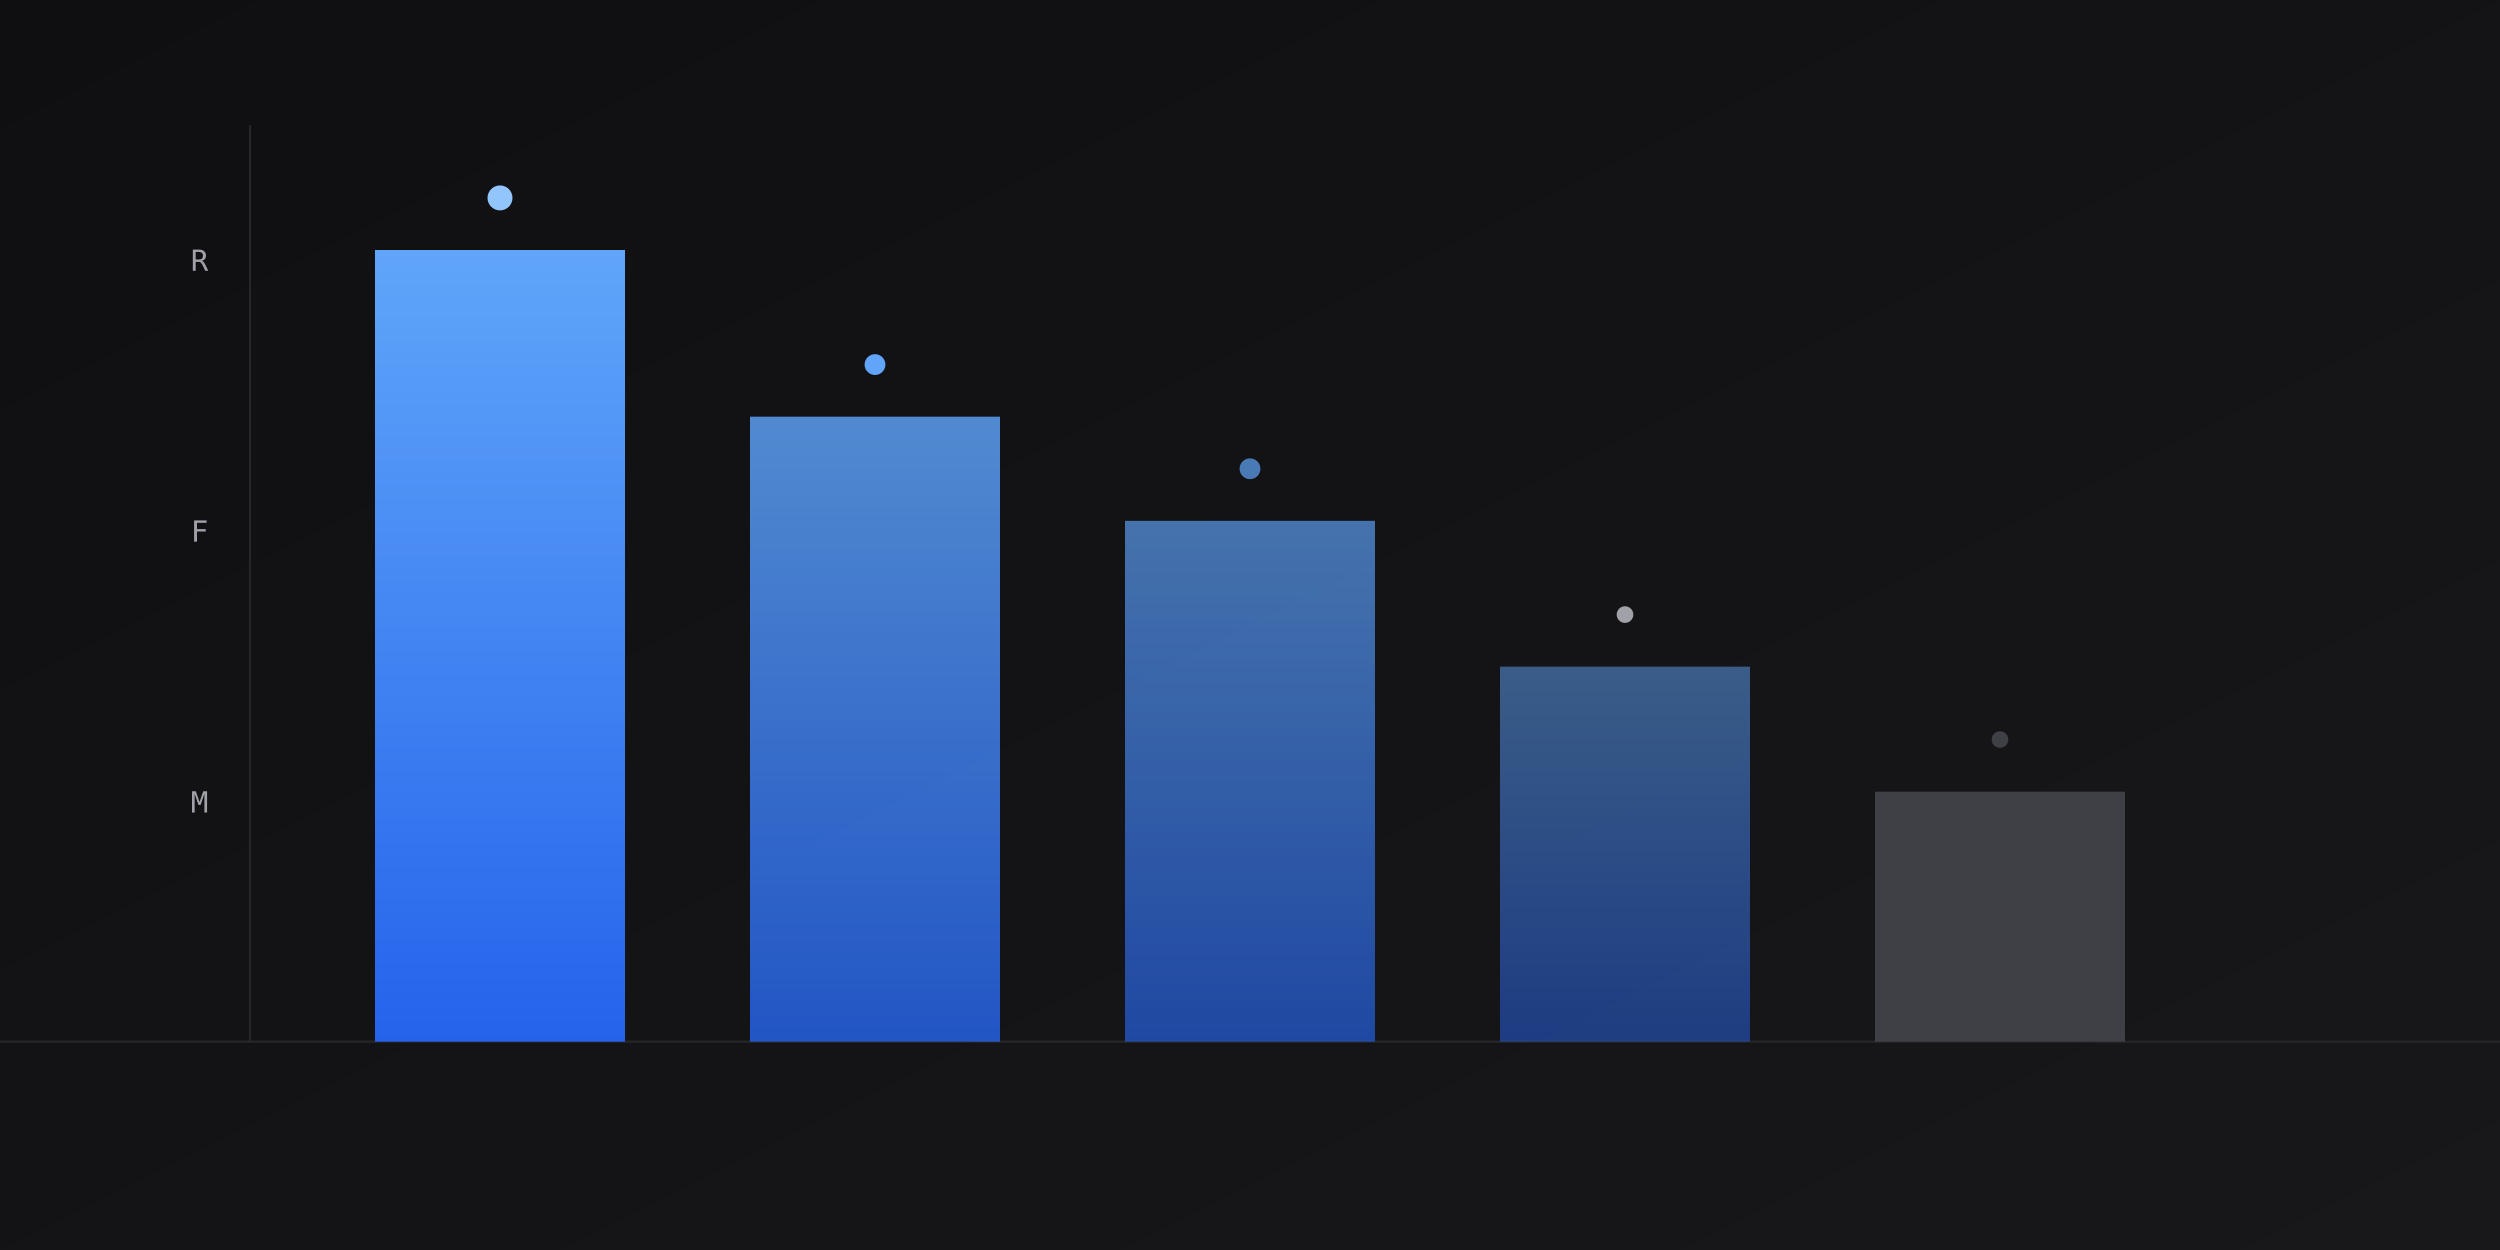
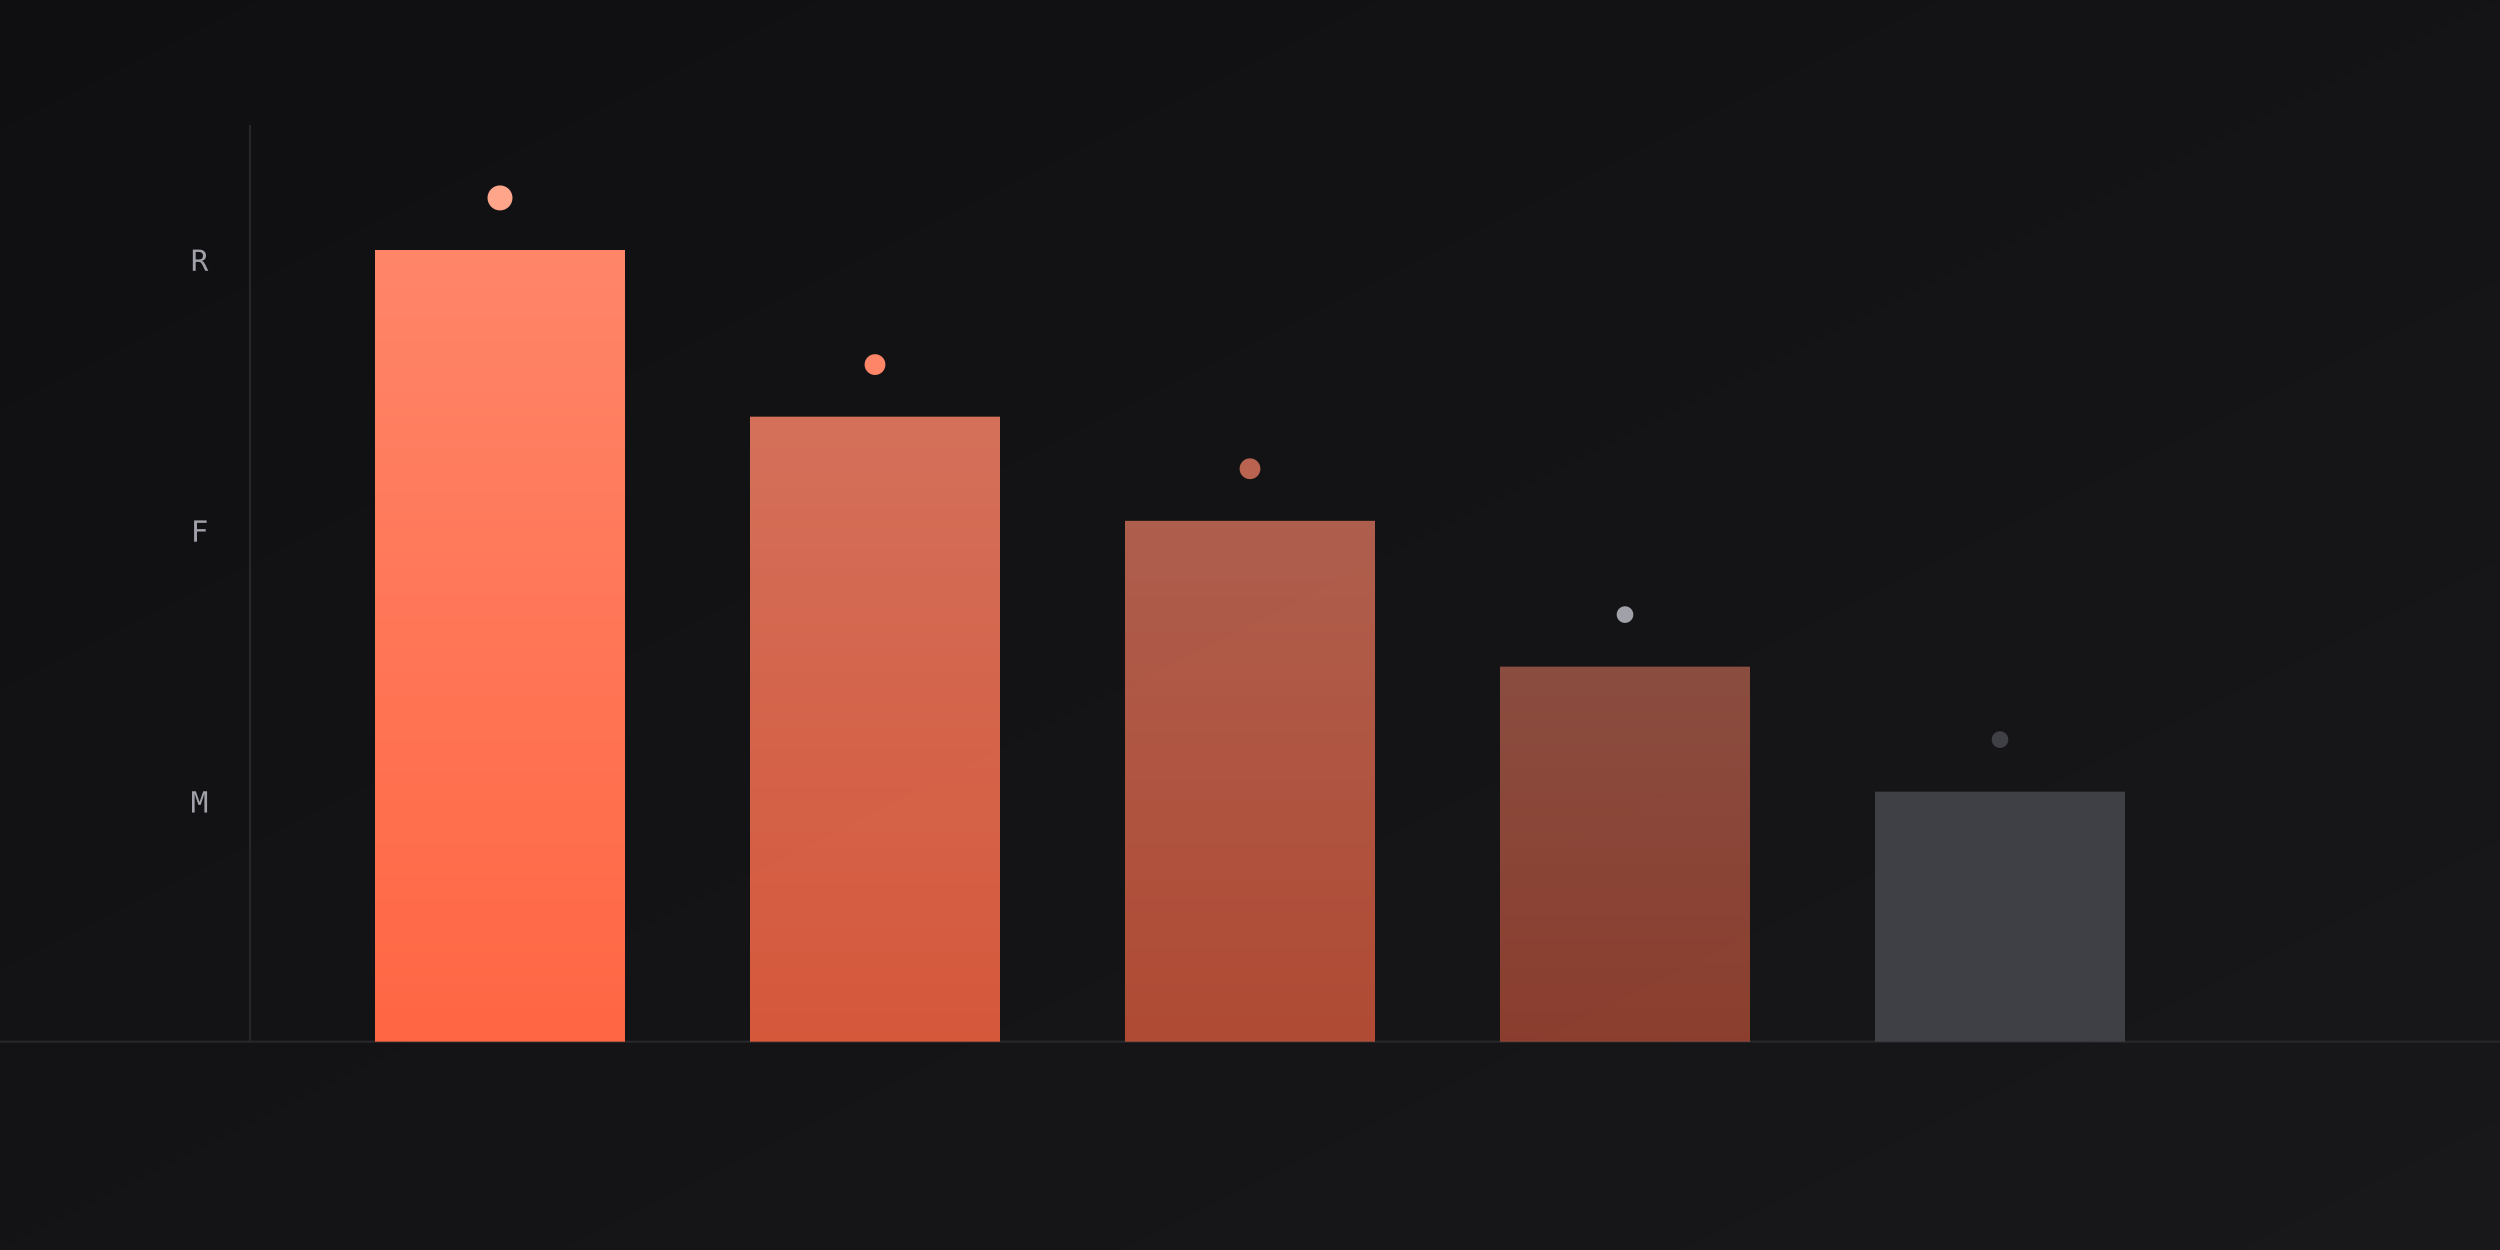
<svg xmlns="http://www.w3.org/2000/svg" viewBox="0 0 1200 600" role="img" aria-label="RFM segmentation: Recency, Frequency, Monetary value bars by segment">
  <defs>
    <linearGradient id="bg" x1="0" y1="0" x2="1" y2="1">
      <stop offset="0" stop-color="#0f0f11" />
      <stop offset="1" stop-color="#18181b" />
    </linearGradient>
    <linearGradient id="accent" x1="0" y1="0" x2="0" y2="1">
-       <stop offset="0" stop-color="#60a5fa" />
-       <stop offset="1" stop-color="#2563eb" />
+       <stop offset="0" stop-color="#ff8569" />
+       <stop offset="1" stop-color="#ff6643" />
    </linearGradient>
  </defs>
  <rect width="1200" height="600" fill="url(#bg)" />
  <g stroke="#27272a" stroke-width="1">
    <line x1="0" y1="500" x2="1200" y2="500" />
    <line x1="120" y1="60" x2="120" y2="500" />
  </g>
  <g>
    <rect x="180" y="120" width="120" height="380" fill="url(#accent)" />
    <rect x="360" y="200" width="120" height="300" fill="url(#accent)" opacity="0.82" />
    <rect x="540" y="250" width="120" height="250" fill="url(#accent)" opacity="0.66" />
    <rect x="720" y="320" width="120" height="180" fill="url(#accent)" opacity="0.5" />
    <rect x="900" y="380" width="120" height="120" fill="#3f3f46" />
  </g>
  <g font-family="SF Mono, Monaco, monospace" font-size="14" fill="#a1a1aa">
    <text x="100" y="130" text-anchor="end">R</text>
    <text x="100" y="260" text-anchor="end">F</text>
    <text x="100" y="390" text-anchor="end">M</text>
  </g>
  <g>
-     <circle cx="240" cy="95" r="6" fill="#93c5fd" />
-     <circle cx="420" cy="175" r="5" fill="#60a5fa" />
-     <circle cx="600" cy="225" r="5" fill="#60a5fa" opacity="0.7" />
+     <circle cx="240" cy="95" r="6" fill="#ffa68a" />
+     <circle cx="420" cy="175" r="5" fill="#ff8569" />
+     <circle cx="600" cy="225" r="5" fill="#ff8569" opacity="0.7" />
    <circle cx="780" cy="295" r="4" fill="#a1a1aa" />
    <circle cx="960" cy="355" r="4" fill="#3f3f46" />
  </g>
</svg>
